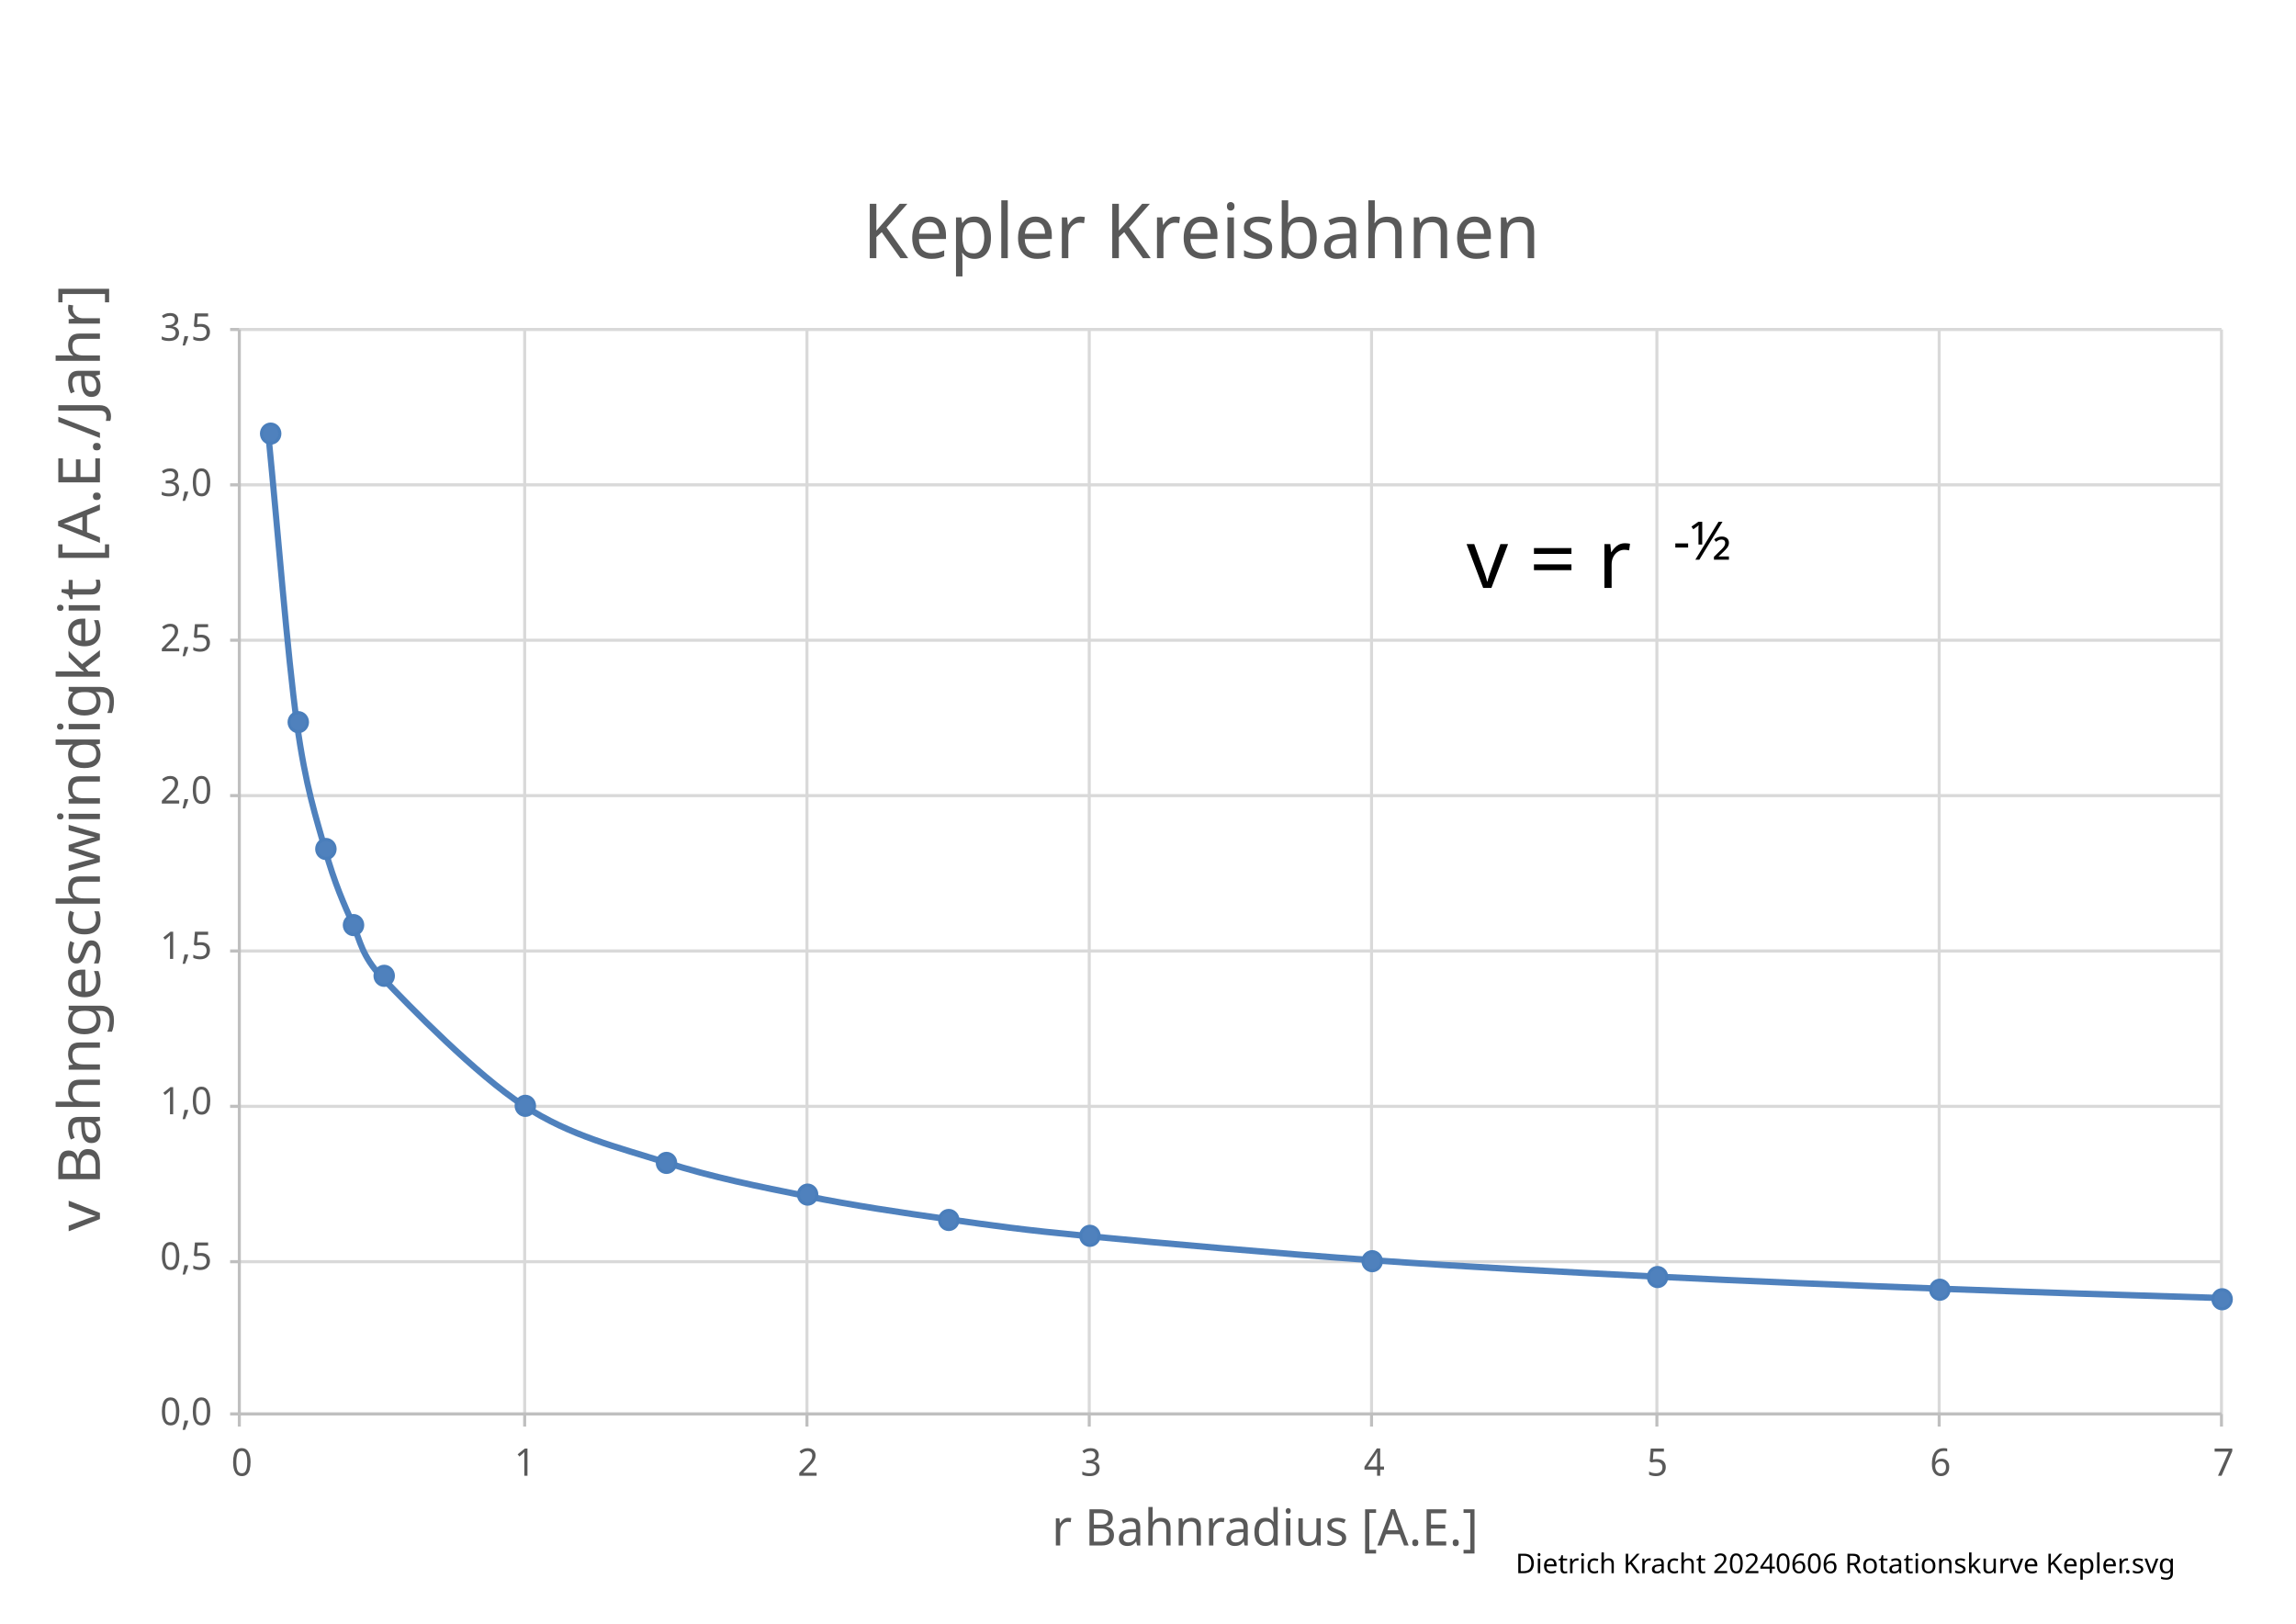
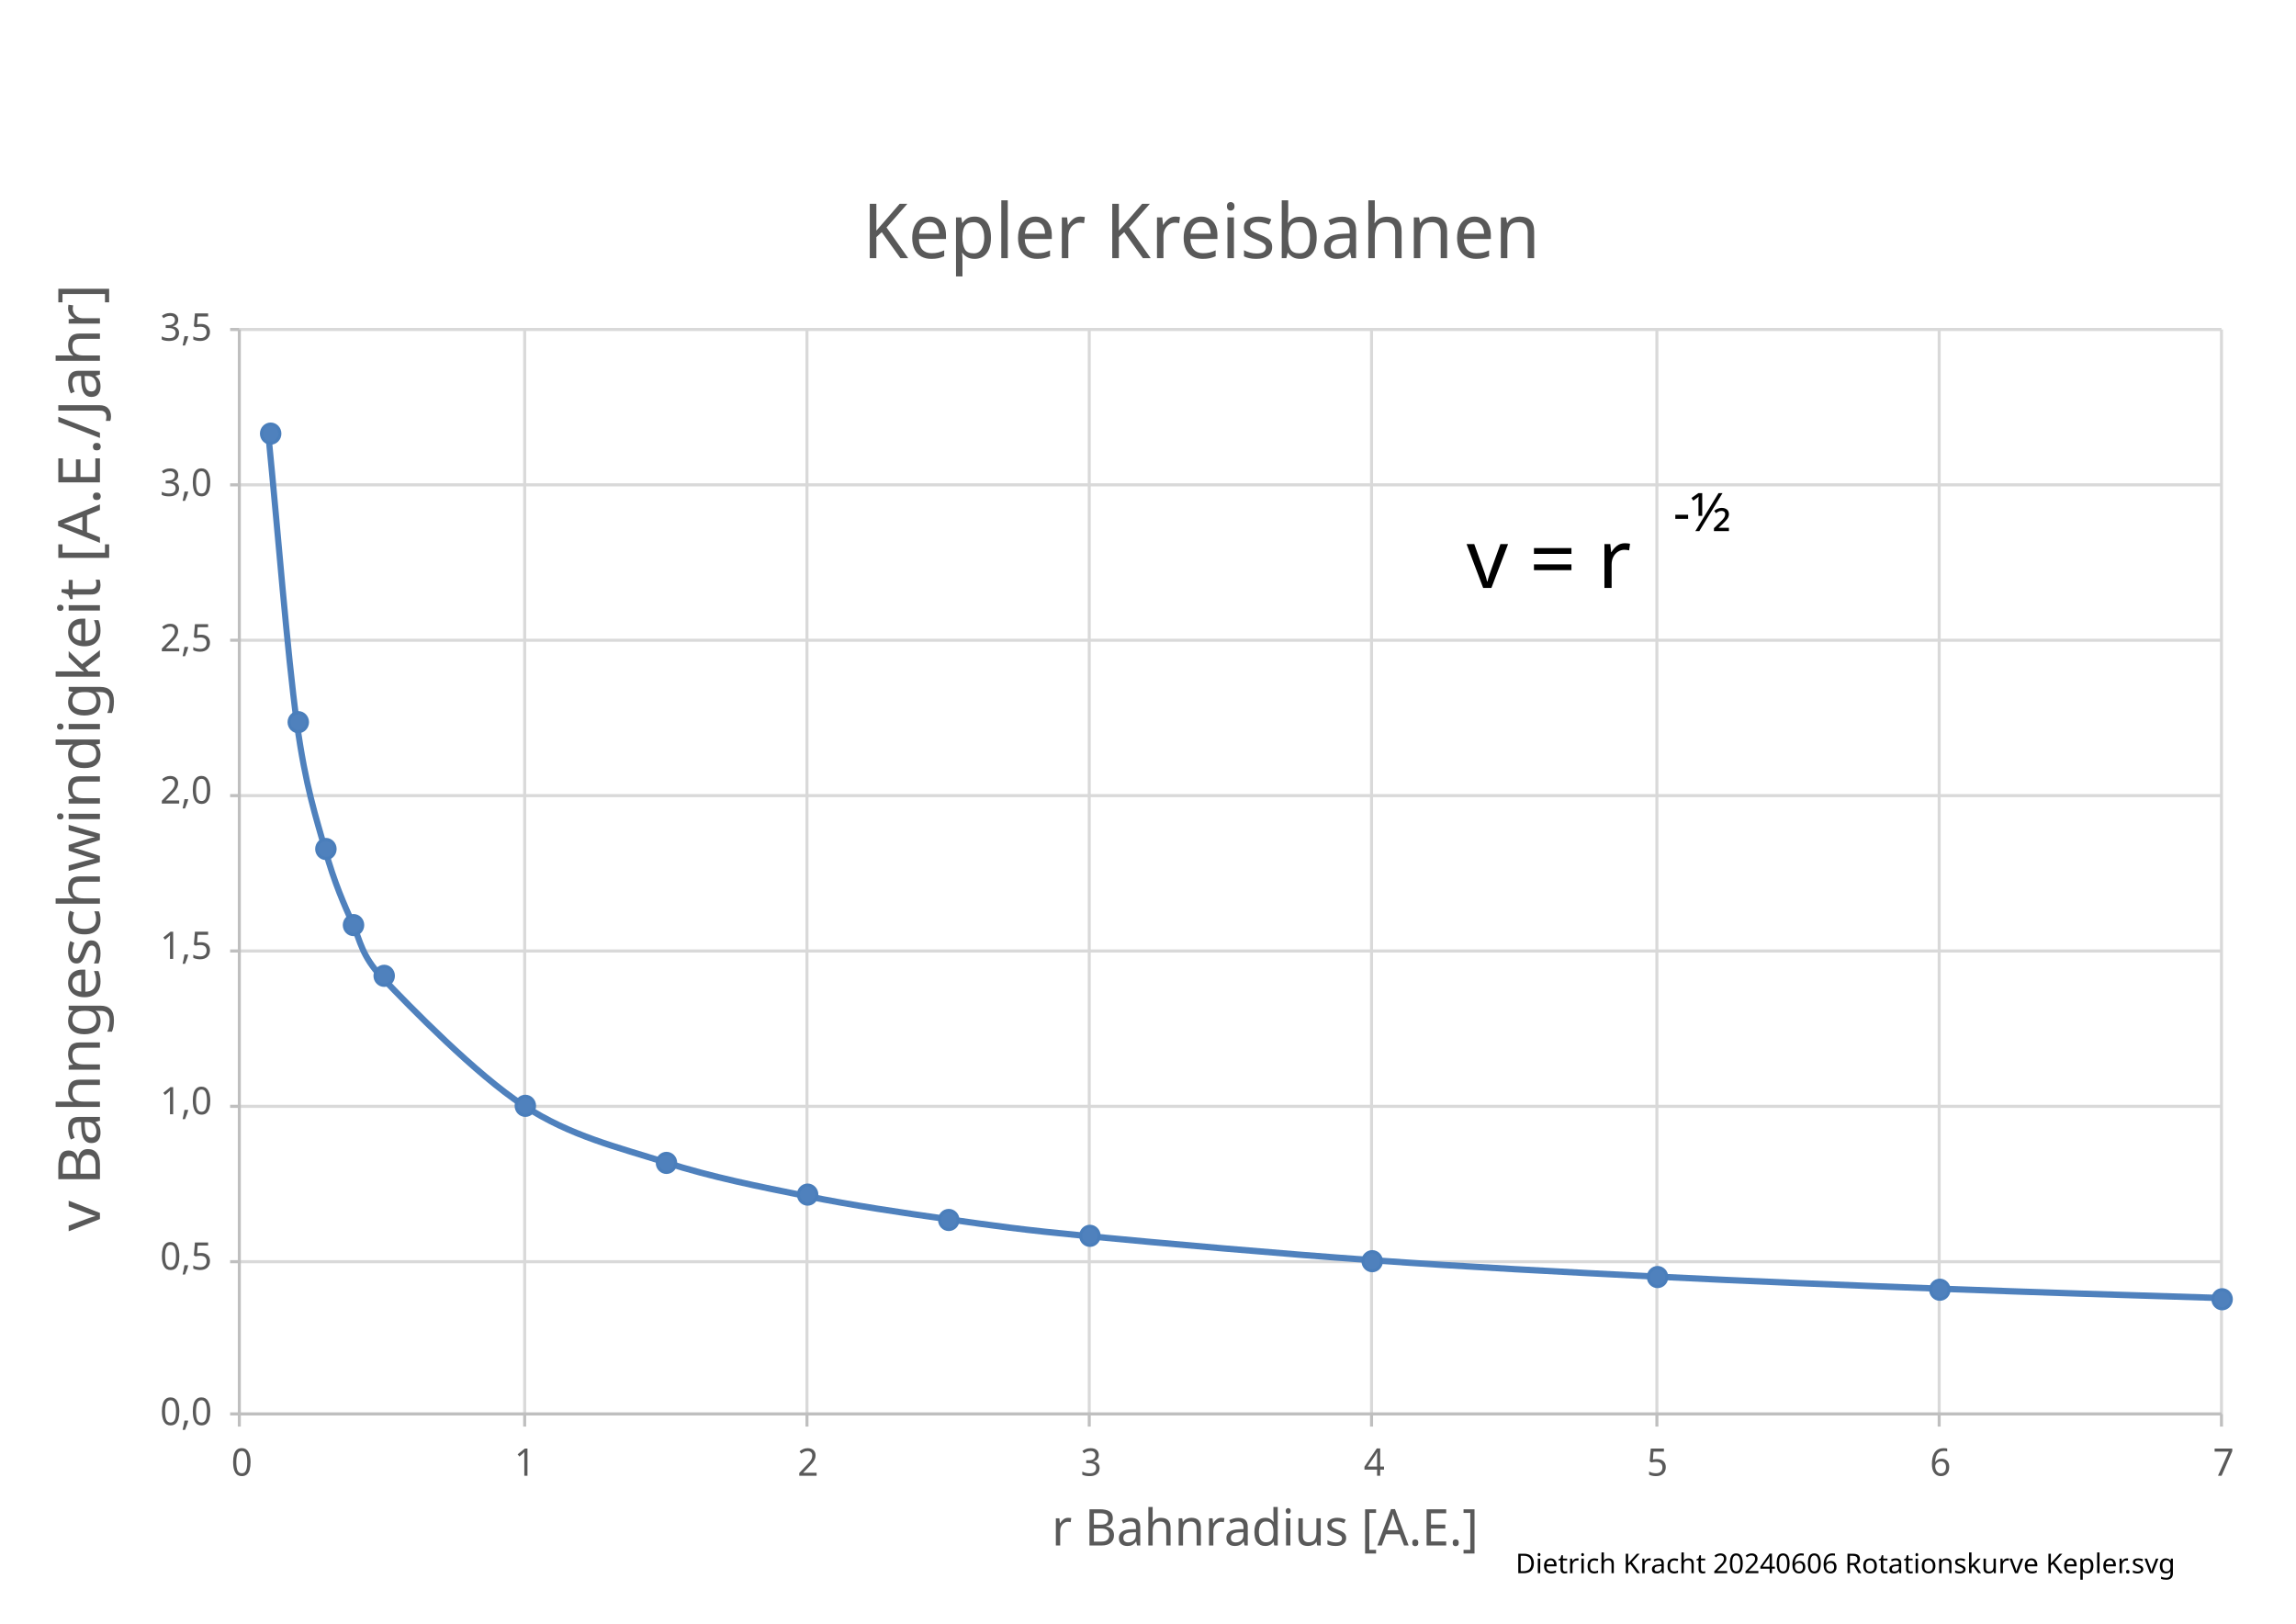
<svg xmlns="http://www.w3.org/2000/svg" width="297mm" height="210mm" viewBox="0 0 297 210" version="1.1" id="svg5">
  <defs id="defs2">
    <rect x="310" y="311" width="124" height="62" id="rect34130" />
    <rect x="717" y="252" width="179" height="85" id="rect3208" />
    <clipPath id="clip0">
      <rect x="64" y="149" width="733" height="460" id="rect9" />
    </clipPath>
    <clipPath id="clip1">
      <rect x="133" y="204" width="647" height="343" id="rect12" />
    </clipPath>
    <clipPath id="clip0-3">
      <rect x="64" y="149" width="733" height="460" id="rect309" />
    </clipPath>
    <clipPath id="clip1-2">
      <rect x="133" y="204" width="647" height="343" id="rect312" />
    </clipPath>
  </defs>
  <g id="layer1">
    <g id="g319" transform="matrix(0.3969039,0,0,0.4100929,-22.02835,-41.24978)">
      <path d="m 133.5,498.5 h 646 m -646,-49 h 646 m -646,-49 h 646 m -646,-49 h 646 m -646,-49 h 646 m -646,-49 h 646 m -646,-49 h 646" stroke="#d9d9d9" stroke-width="0.983" stroke-linejoin="round" stroke-miterlimit="10" fill="none" id="path317" />
    </g>
    <g id="g323" transform="matrix(0.3969039,0,0,0.4100929,-22.02835,-41.24978)">
      <path d="m 226.5,204.5 v 342 m 92,-342 v 342 m 92,-342 v 342 m 92,-342 v 342 m 93,-342 v 342 m 92,-342 v 342 m 92,-342 v 342" stroke="#d9d9d9" stroke-width="0.983" stroke-linejoin="round" stroke-miterlimit="10" fill="none" id="path321" />
    </g>
    <g id="g327" transform="matrix(0.3969039,0,0,0.4100929,-22.02835,-41.24978)">
      <path d="M 0,0 1.04987e-4,342" stroke="#bfbfbf" stroke-width="0.983" stroke-linejoin="round" stroke-miterlimit="10" fill="none" fill-rule="evenodd" transform="matrix(1,0,0,-1,133.5,546.5)" id="path325" />
    </g>
    <g id="g331" transform="matrix(0.3969039,0,0,0.4100929,-22.02835,-41.24978)">
      <path d="m 130.5,546.5 h 3 m -3,-48 h 3 m -3,-49 h 3 m -3,-49 h 3 m -3,-49 h 3 m -3,-49 h 3 m -3,-49 h 3 m -3,-49 h 3" stroke="#bfbfbf" stroke-width="0.983" stroke-linejoin="round" stroke-miterlimit="10" fill="none" id="path329" />
    </g>
    <g id="g335" transform="matrix(0.3969039,0,0,0.4100929,-22.02835,-41.24978)">
      <path d="m 133.5,546.5 h 646" stroke="#bfbfbf" stroke-width="0.983" stroke-linejoin="round" stroke-miterlimit="10" fill="none" fill-rule="evenodd" id="path333" />
    </g>
    <g id="g339" transform="matrix(0.3969039,0,0,0.4100929,-22.02835,-41.24978)">
      <path d="m 133.5,546.5 v 4 m 93,-4 v 4 m 92,-4 v 4 m 92,-4 v 4 m 92,-4 v 4 m 93,-4 v 4 m 92,-4 v 4 m 92,-4 v 4" stroke="#bfbfbf" stroke-width="0.983" stroke-linejoin="round" stroke-miterlimit="10" fill="none" id="path337" />
    </g>
    <g clip-path="url(#clip1-2)" id="g343" transform="matrix(0.3969039,0,0,0.4100929,-22.02835,-41.24978)">
      <path d="m 143,238 c 3.077,30.157 6.155,68.713 9.232,90.471 2.88,20.362 6.353,30.103 9.233,40.081 3.077,10.662 6.155,17.193 9.232,23.892 2.182,4.75 2.687,9.598 9.232,16.306 9.233,9.46 30.775,30.729 46.162,40.46 15.387,9.73 30.774,13.156 46.162,17.924 15.387,4.768 30.774,7.689 46.161,10.685 15.387,2.996 30.775,5.18 46.162,7.292 15.387,2.112 23.081,3.226 46.161,5.383 23.081,2.156 61.549,5.437 92.324,7.555 30.774,2.119 61.548,3.663 92.323,5.156 30.774,1.494 61.549,2.679 92.323,3.807 30.774,1.127 61.549,2.067 92.323,2.958 30.775,0.89 61.549,1.657 92.324,2.384 30.774,0.727 61.548,1.367 92.323,1.975 30.774,0.608 61.553,1.114 92.323,1.671" stroke="#4f81bd" stroke-width="2.003" stroke-linecap="round" stroke-linejoin="round" stroke-miterlimit="10" fill="none" id="path341" />
    </g>
    <g id="g373" transform="matrix(0.3969039,0,0,0.4100929,-22.02835,-41.24978)">
      <path d="m 146.714,237.338 c 0,1.657 -1.343,3 -3,3 -1.657,0 -3,-1.343 -3,-3 0,-1.657 1.343,-3 3,-3 1.657,0 3,1.343 3,3 z" stroke="#4a7ebb" stroke-linejoin="round" stroke-miterlimit="10" fill="#4f81bd" id="path345" />
      <path d="m 155.714,328.338 c 0,1.657 -1.343,3 -3,3 -1.657,0 -3,-1.343 -3,-3 0,-1.657 1.343,-3 3,-3 1.657,0 3,1.343 3,3 z" stroke="#4a7ebb" stroke-linejoin="round" stroke-miterlimit="10" fill="#4f81bd" id="path347" />
      <path d="m 164.714,368.338 c 0,1.657 -1.343,3 -3,3 -1.657,0 -3,-1.343 -3,-3 0,-1.657 1.343,-3 3,-3 1.657,0 3,1.343 3,3 z" stroke="#4a7ebb" stroke-linejoin="round" stroke-miterlimit="10" fill="#4f81bd" id="path349" />
      <path d="m 173.714,392.338 c 0,1.657 -1.343,3 -3,3 -1.657,0 -3,-1.343 -3,-3 0,-1.657 1.343,-3 3,-3 1.657,0 3,1.343 3,3 z" stroke="#4a7ebb" stroke-linejoin="round" stroke-miterlimit="10" fill="#4f81bd" id="path351" />
      <path d="m 183.714,408.338 c 0,1.657 -1.343,3 -3,3 -1.657,0 -3,-1.343 -3,-3 0,-1.657 1.343,-3 3,-3 1.657,0 3,1.343 3,3 z" stroke="#4a7ebb" stroke-linejoin="round" stroke-miterlimit="10" fill="#4f81bd" id="path353" />
      <path d="m 229.714,449.338 c 0,1.657 -1.343,3 -3,3 -1.657,0 -3,-1.343 -3,-3 0,-1.657 1.343,-3 3,-3 1.657,0 3,1.343 3,3 z" stroke="#4a7ebb" stroke-linejoin="round" stroke-miterlimit="10" fill="#4f81bd" id="path355" />
      <path d="m 275.714,467.338 c 0,1.657 -1.343,3 -3,3 -1.657,0 -3,-1.343 -3,-3 0,-1.657 1.343,-3 3,-3 1.657,0 3,1.343 3,3 z" stroke="#4a7ebb" stroke-linejoin="round" stroke-miterlimit="10" fill="#4f81bd" id="path357" />
      <path d="m 321.714,477.338 c 0,1.657 -1.343,3 -3,3 -1.657,0 -3,-1.343 -3,-3 0,-1.657 1.343,-3 3,-3 1.657,0 3,1.343 3,3 z" stroke="#4a7ebb" stroke-linejoin="round" stroke-miterlimit="10" fill="#4f81bd" id="path359" />
      <path d="m 367.714,485.338 c 0,1.657 -1.343,3 -3,3 -1.657,0 -3,-1.343 -3,-3 0,-1.657 1.343,-3 3,-3 1.657,0 3,1.343 3,3 z" stroke="#4a7ebb" stroke-linejoin="round" stroke-miterlimit="10" fill="#4f81bd" id="path361" />
      <path d="m 413.714,490.338 c 0,1.657 -1.343,3 -3,3 -1.657,0 -3,-1.343 -3,-3 0,-1.657 1.343,-3 3,-3 1.657,0 3,1.343 3,3 z" stroke="#4a7ebb" stroke-linejoin="round" stroke-miterlimit="10" fill="#4f81bd" id="path363" />
      <path d="m 505.714,498.338 c 0,1.657 -1.343,3 -3,3 -1.657,0 -3,-1.343 -3,-3 0,-1.657 1.343,-3 3,-3 1.657,0 3,1.343 3,3 z" stroke="#4a7ebb" stroke-linejoin="round" stroke-miterlimit="10" fill="#4f81bd" id="path365" />
      <path d="m 598.714,503.338 c 0,1.657 -1.343,3 -3,3 -1.657,0 -3,-1.343 -3,-3 0,-1.657 1.343,-3 3,-3 1.657,0 3,1.343 3,3 z" stroke="#4a7ebb" stroke-linejoin="round" stroke-miterlimit="10" fill="#4f81bd" id="path367" />
      <path d="m 690.714,507.338 c 0,1.657 -1.343,3 -3,3 -1.657,0 -3,-1.343 -3,-3 0,-1.657 1.343,-3 3,-3 1.657,0 3,1.343 3,3 z" stroke="#4a7ebb" stroke-linejoin="round" stroke-miterlimit="10" fill="#4f81bd" id="path369" />
      <path d="m 782.714,510.338 c 0,1.657 -1.343,3 -3,3 -1.657,0 -3,-1.343 -3,-3 0,-1.657 1.343,-3 3,-3 1.657,0 3,1.343 3,3 z" stroke="#4a7ebb" stroke-linejoin="round" stroke-miterlimit="10" fill="#4f81bd" id="path371" />
    </g>
    <g id="g377" transform="matrix(0.3969039,0,0,0.4100929,-22.02835,-41.24978)">
      <text fill="#595959" font-family="Calibri, Calibri_MSFontService, sans-serif" font-weight="400" font-size="12px" transform="translate(107.667,550)" id="text375">0,0</text>
    </g>
    <g id="g381" transform="matrix(0.3969039,0,0,0.4100929,-22.02835,-41.24978)">
      <text fill="#595959" font-family="Calibri, Calibri_MSFontService, sans-serif" font-weight="400" font-size="12px" transform="translate(107.667,501)" id="text379">0,5</text>
    </g>
    <g id="g385" transform="matrix(0.3969039,0,0,0.4100929,-22.02835,-41.24978)">
      <text fill="#595959" font-family="Calibri, Calibri_MSFontService, sans-serif" font-weight="400" font-size="12px" transform="translate(107.667,452)" id="text383">1,0</text>
    </g>
    <g id="g389" transform="matrix(0.3969039,0,0,0.4100929,-22.02835,-41.24978)">
      <text fill="#595959" font-family="Calibri, Calibri_MSFontService, sans-serif" font-weight="400" font-size="12px" transform="translate(107.667,403)" id="text387">1,5</text>
    </g>
    <g id="g393" transform="matrix(0.3969039,0,0,0.4100929,-22.02835,-41.24978)">
      <text fill="#595959" font-family="Calibri, Calibri_MSFontService, sans-serif" font-weight="400" font-size="12px" transform="translate(107.667,354)" id="text391">2,0</text>
    </g>
    <g id="g397" transform="matrix(0.3969039,0,0,0.4100929,-22.02835,-41.24978)">
      <text fill="#595959" font-family="Calibri, Calibri_MSFontService, sans-serif" font-weight="400" font-size="12px" transform="translate(107.667,306)" id="text395">2,5</text>
    </g>
    <g id="g401" transform="matrix(0.3969039,0,0,0.4100929,-22.02835,-41.24978)">
      <text fill="#595959" font-family="Calibri, Calibri_MSFontService, sans-serif" font-weight="400" font-size="12px" transform="translate(107.667,257)" id="text399">3,0</text>
    </g>
    <g id="g405" transform="matrix(0.3969039,0,0,0.4100929,-22.02835,-41.24978)">
      <text fill="#595959" font-family="Calibri, Calibri_MSFontService, sans-serif" font-weight="400" font-size="12px" transform="translate(107.667,208)" id="text403">3,5</text>
    </g>
    <g id="g409" transform="matrix(0.3969039,0,0,0.4100929,-22.02835,-41.24978)">
      <text fill="#595959" font-family="Calibri, Calibri_MSFontService, sans-serif" font-weight="400" font-size="12px" transform="translate(130.88,566)" id="text407">0</text>
    </g>
    <g id="g413" transform="matrix(0.3969039,0,0,0.4100929,-22.02835,-41.24978)">
      <text fill="#595959" font-family="Calibri, Calibri_MSFontService, sans-serif" font-weight="400" font-size="12px" transform="translate(223.146,566)" id="text411">1</text>
    </g>
    <g id="g417" transform="matrix(0.3969039,0,0,0.4100929,-22.02835,-41.24978)">
      <text fill="#595959" font-family="Calibri, Calibri_MSFontService, sans-serif" font-weight="400" font-size="12px" transform="translate(315.411,566)" id="text415">2</text>
    </g>
    <g id="g421" transform="matrix(0.3969039,0,0,0.4100929,-22.02835,-41.24978)">
      <text fill="#595959" font-family="Calibri, Calibri_MSFontService, sans-serif" font-weight="400" font-size="12px" transform="translate(407.677,566)" id="text419">3</text>
    </g>
    <g id="g425" transform="matrix(0.3969039,0,0,0.4100929,-22.02835,-41.24978)">
      <text fill="#595959" font-family="Calibri, Calibri_MSFontService, sans-serif" font-weight="400" font-size="12px" transform="translate(499.943,566)" id="text423">4</text>
    </g>
    <g id="g429" transform="matrix(0.3969039,0,0,0.4100929,-22.02835,-41.24978)">
      <text fill="#595959" font-family="Calibri, Calibri_MSFontService, sans-serif" font-weight="400" font-size="12px" transform="translate(592.209,566)" id="text427">5</text>
    </g>
    <g id="g433" transform="matrix(0.3969039,0,0,0.4100929,-22.02835,-41.24978)">
      <text fill="#595959" font-family="Calibri, Calibri_MSFontService, sans-serif" font-weight="400" font-size="12px" transform="translate(684.475,566)" id="text431">6</text>
    </g>
    <g id="g437" transform="matrix(0.3969039,0,0,0.4100929,-22.02835,-41.24978)">
      <text fill="#595959" font-family="Calibri, Calibri_MSFontService, sans-serif" font-weight="400" font-size="12px" transform="translate(776.74,566)" id="text435">7</text>
    </g>
    <g id="g441" transform="matrix(0.3969039,0,0,0.4100929,-22.02835,-41.24978)">
      <text fill="#595959" font-family="Calibri, Calibri_MSFontService, sans-serif" font-weight="400" font-size="19px" transform="rotate(-90)" id="text439" x="-488.904" y="88.069">v Bahngeschwindigkeit [A.E./Jahr]</text>
    </g>
    <g id="g445" transform="matrix(0.3969039,0,0,0.4100929,-22.02835,-41.24978)">
      <text fill="#595959" font-family="Calibri, Calibri_MSFontService, sans-serif" font-weight="400" font-size="16px" transform="translate(398.257,588)" id="text443">r Bahnradius [A.E.]</text>
    </g>
    <g id="g449" transform="matrix(0.3969039,0,0,0.4100929,-22.02835,-41.24978)">
      <text fill="#595959" font-family="Calibri, Calibri_MSFontService, sans-serif" font-weight="400" font-size="24px" transform="translate(336.637,182)" id="text447">Kepler Kreisbahnen</text>
    </g>
    <text xml:space="preserve" transform="scale(0.2645833)" id="text3206" style="font-style:normal;font-weight:normal;font-size:40px;line-height:1.25;font-family:sans-serif;white-space:pre;shape-inside:url(#rect3208);fill:#000000;fill-opacity:1;stroke:none">
-       <tspan x="717" y="287.391" id="tspan7996">v = r</tspan>
+       <tspan x="717" y="287.391" id="tspan176">v = r</tspan>
    </text>
-     <text xml:space="preserve" style="font-style:normal;font-weight:normal;font-size:10.583px;line-height:1.25;font-family:sans-serif;fill:#000000;fill-opacity:1;stroke:none;stroke-width:0.265" x="216.429" y="75.142" id="text13822">
-       <tspan id="tspan13820" style="font-size:65%;baseline-shift:super;stroke-width:0.265" x="216.429" y="75.142">-½</tspan>
+     <text xml:space="preserve" style="font-style:normal;font-weight:normal;font-size:10.583px;line-height:1.25;font-family:sans-serif;fill:#000000;fill-opacity:1;stroke:none;stroke-width:0.265" x="216.429" y="71.437" id="text13822">
+       <tspan id="tspan13820" style="font-size:65%;baseline-shift:super;stroke-width:0.265" x="216.429" y="71.437">-½</tspan>
    </text>
    <text xml:space="preserve" style="font-style:normal;font-weight:normal;font-size:3.528px;line-height:1.25;font-family:sans-serif;fill:#000000;fill-opacity:1;stroke:none;stroke-width:0.265" x="196.056" y="203.465" id="text1605">
      <tspan id="tspan1603" style="font-size:3.528px;stroke-width:0.265" x="196.056" y="203.465">Dietrich Kracht 20240606 Rotationskurve Kepler.svg</tspan>
    </text>
  </g>
</svg>
